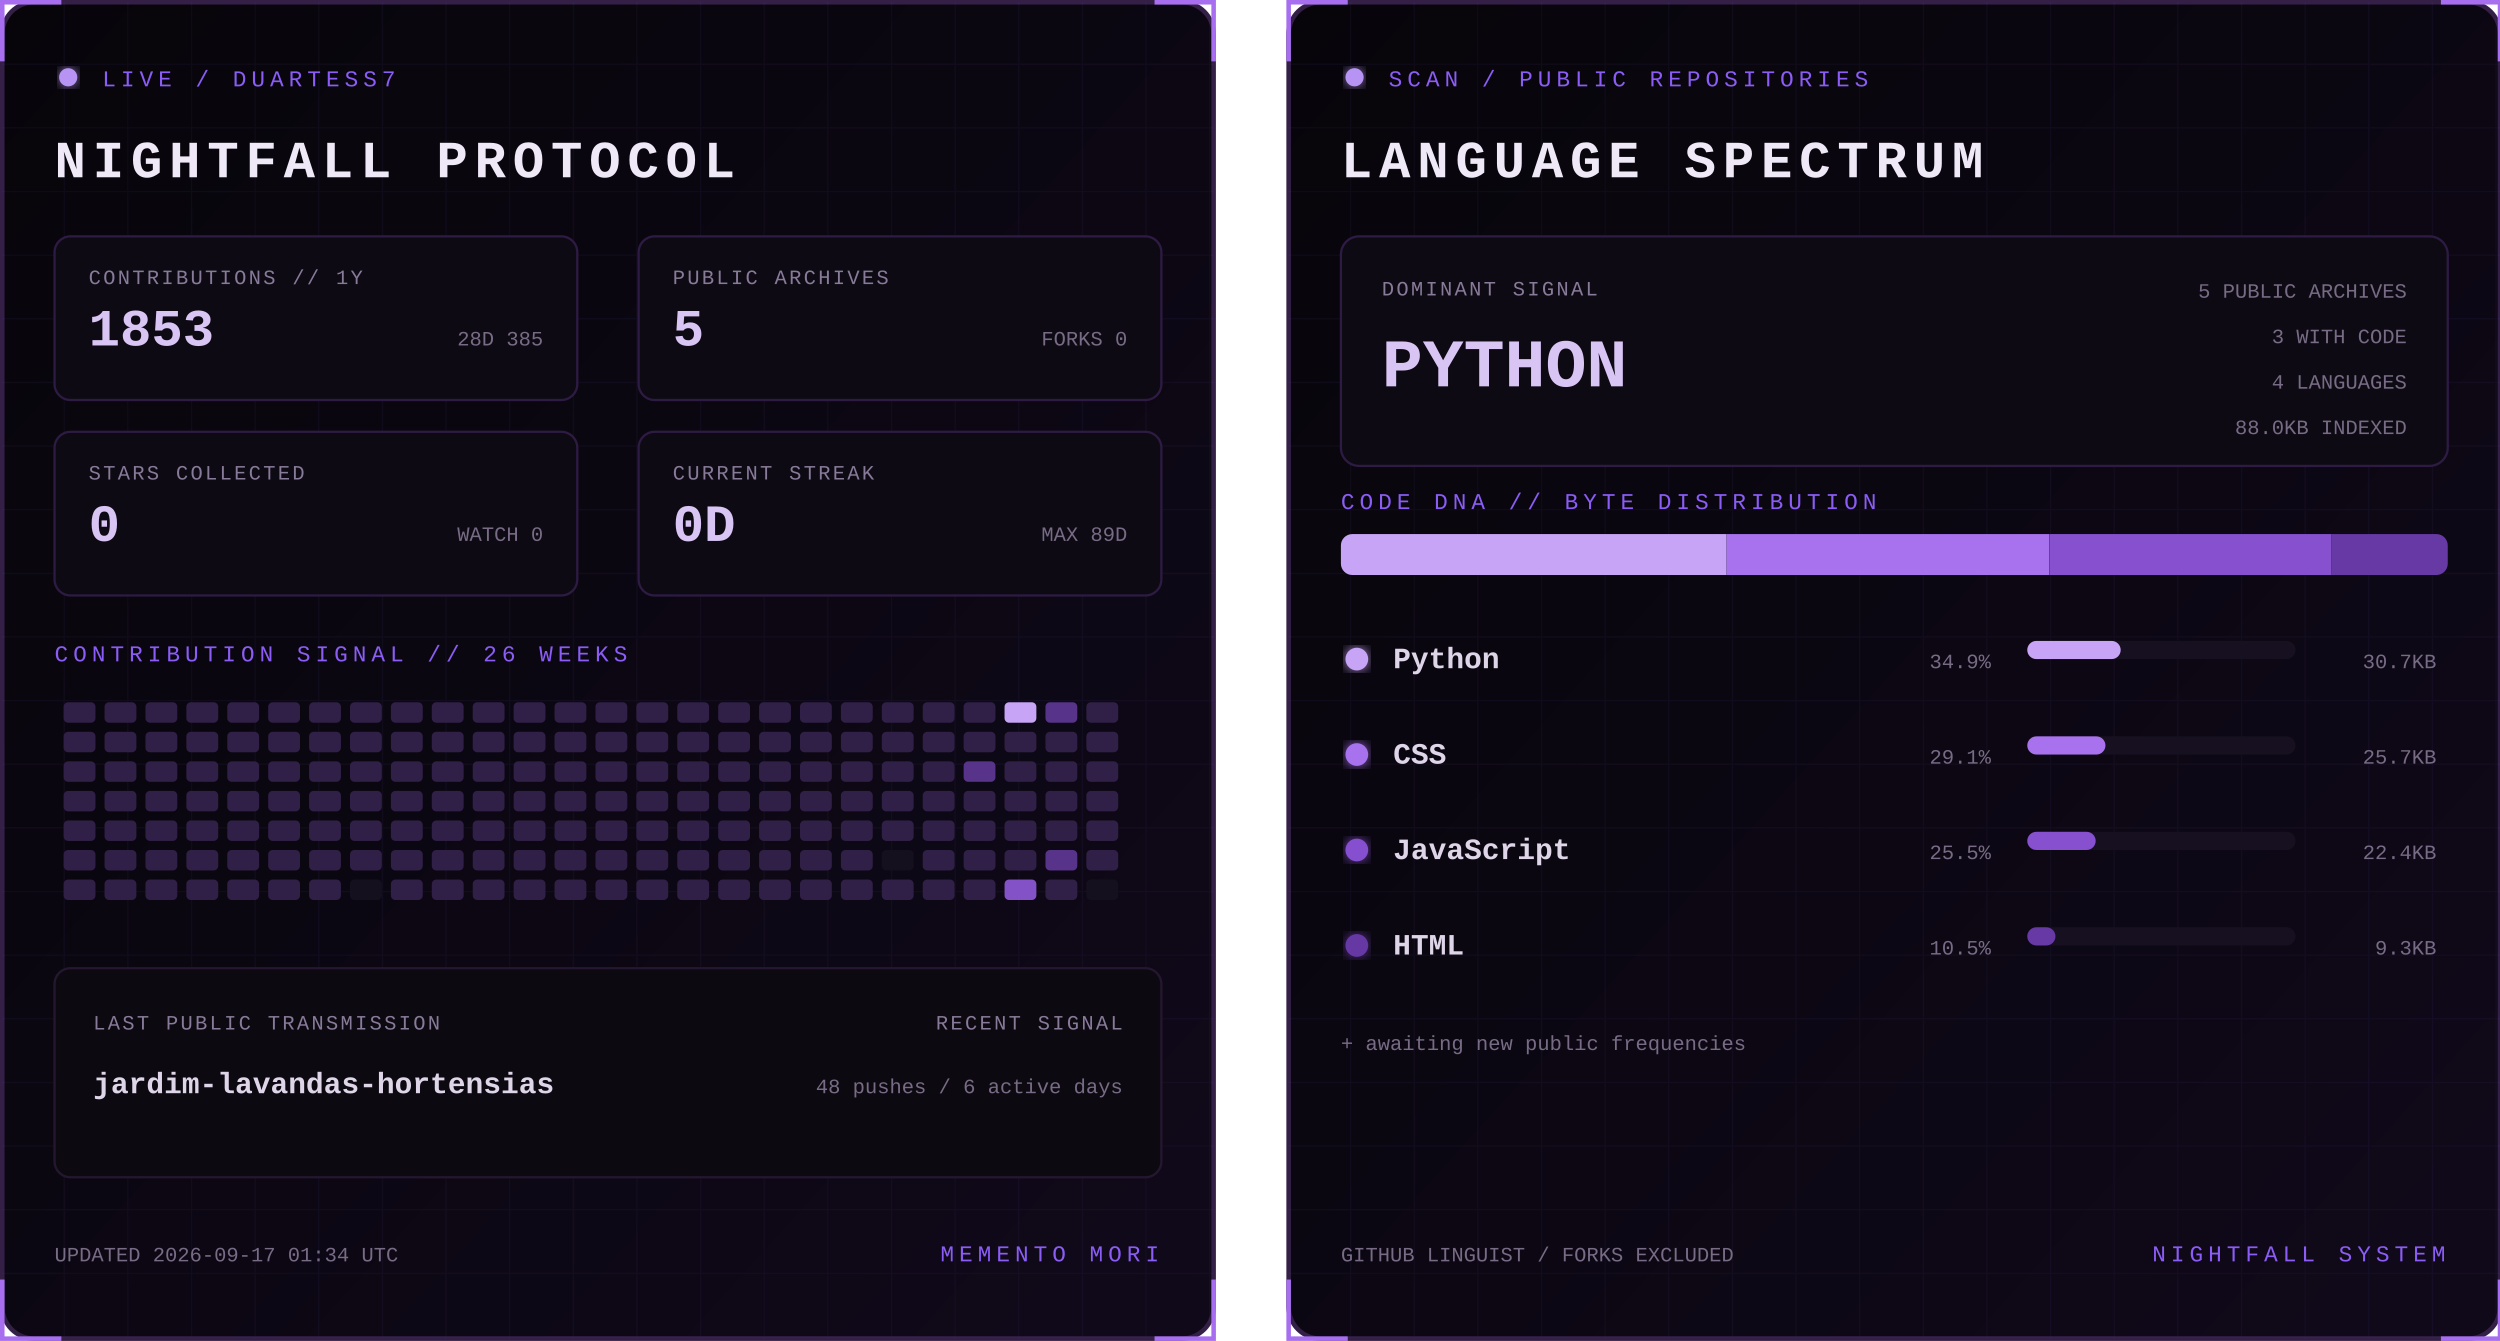
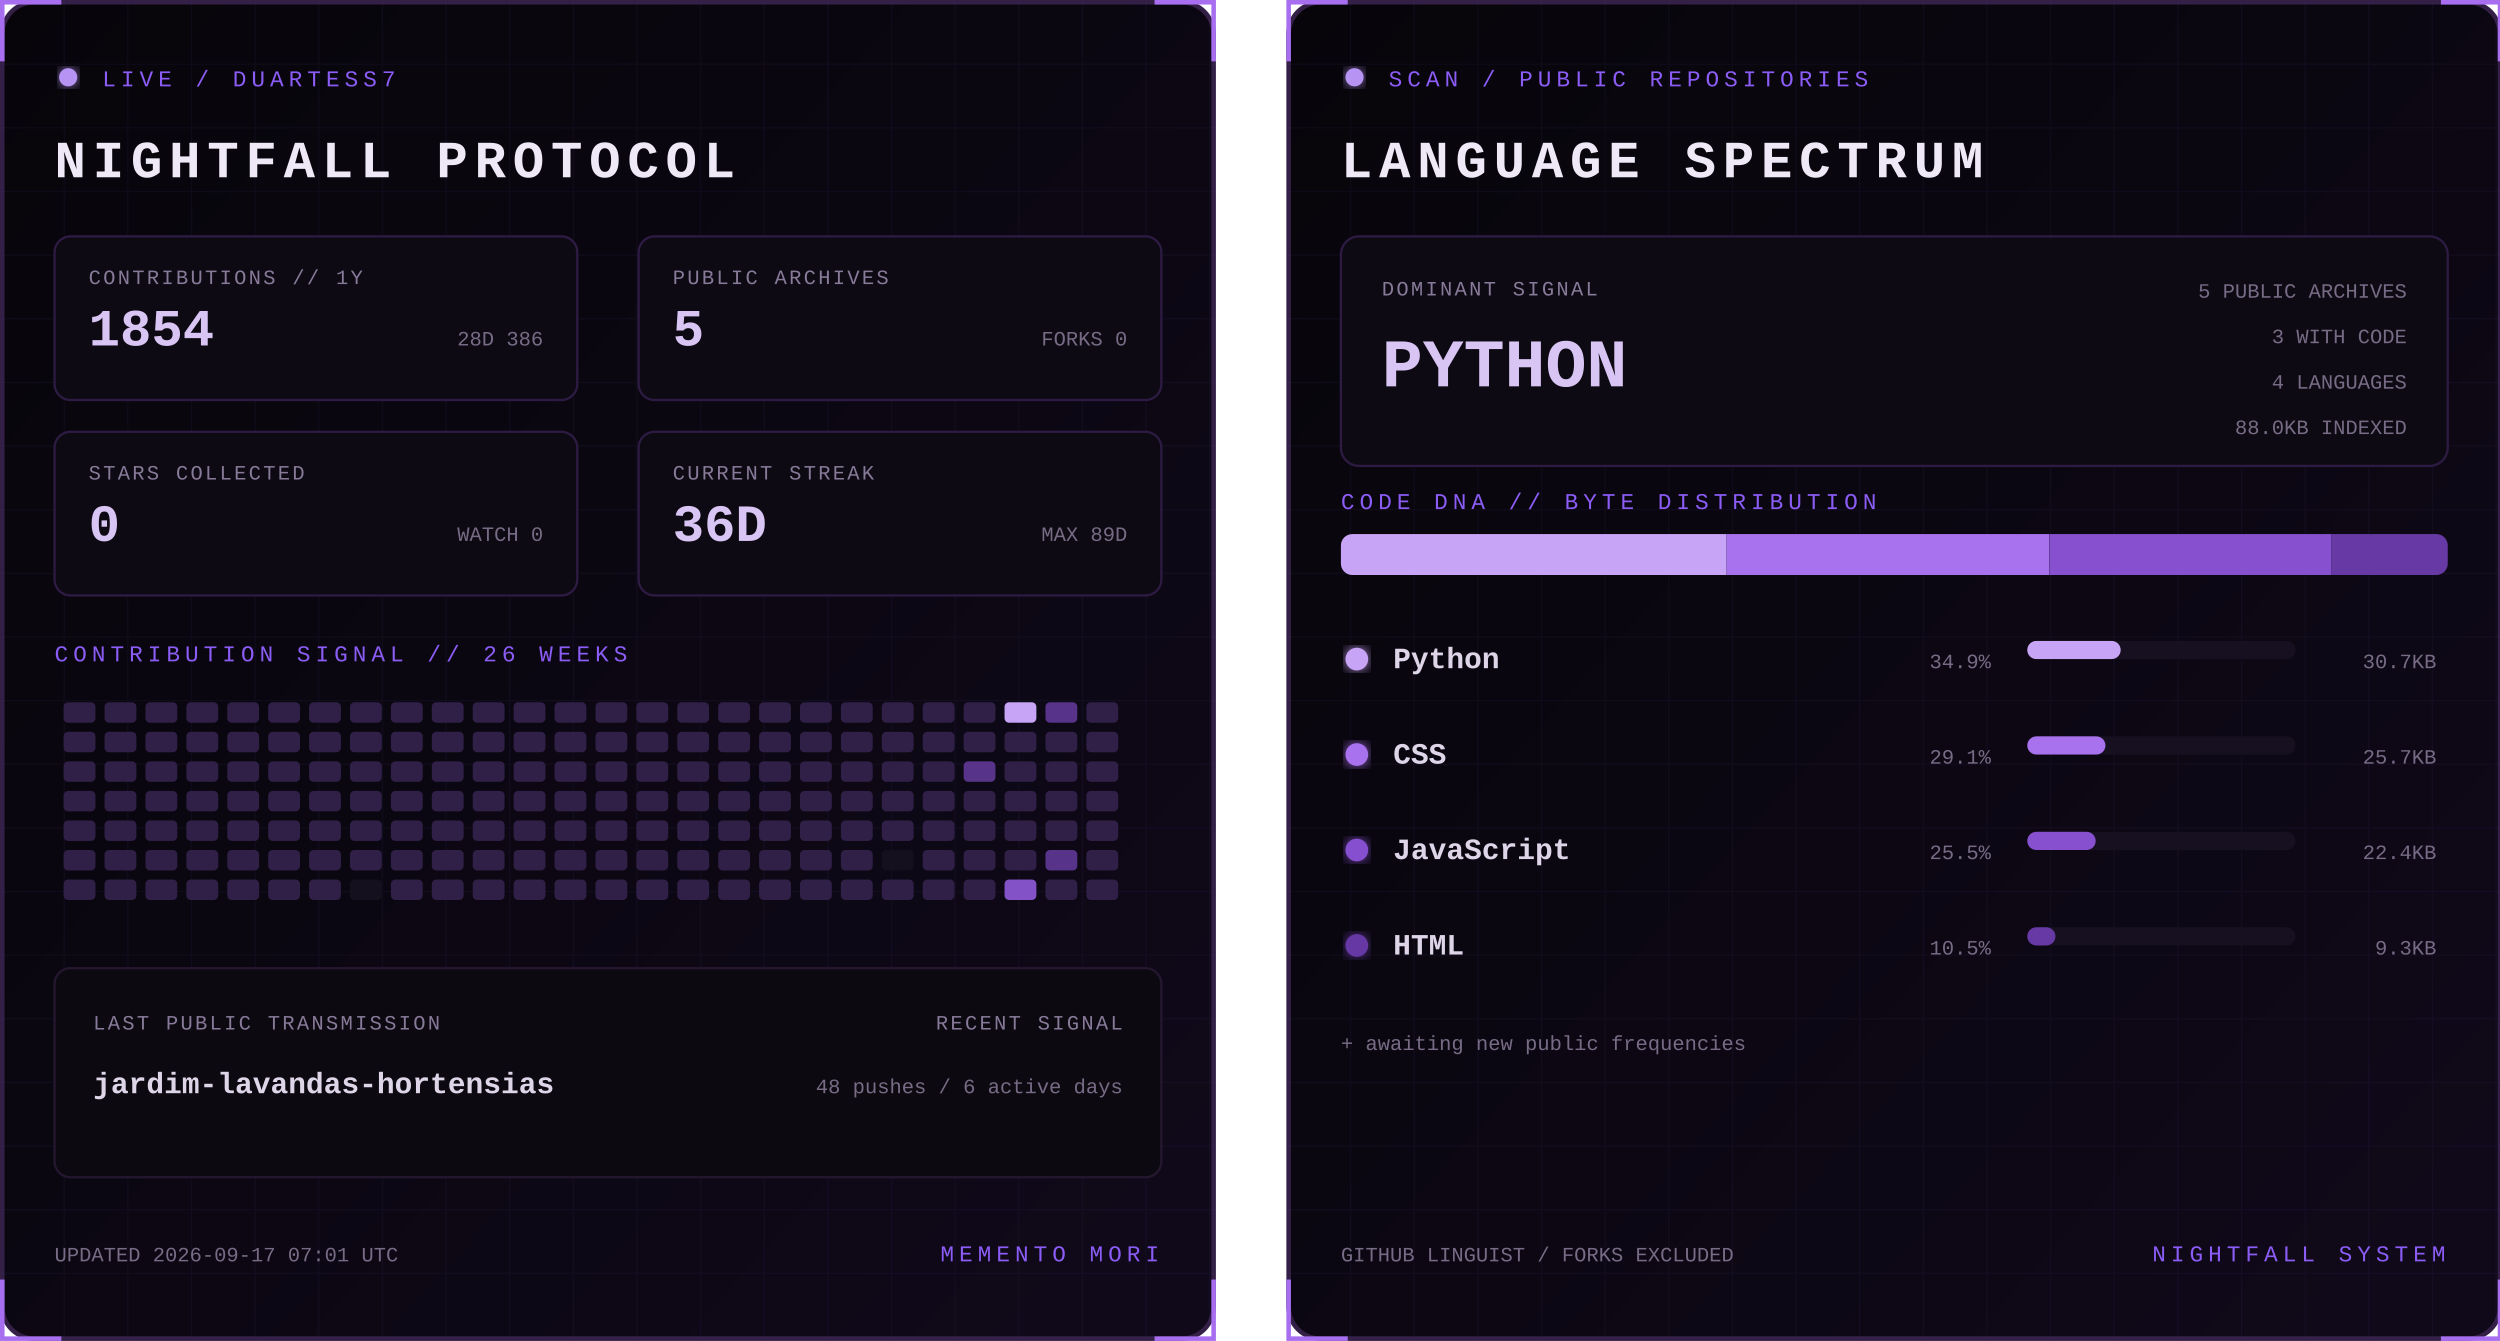
<svg xmlns="http://www.w3.org/2000/svg" width="1100" height="590" viewBox="0 0 1100 590" role="img" aria-labelledby="title desc">
  <defs>
    <linearGradient id="bg" x1="0" y1="0" x2="1" y2="1">
      <stop stop-color="#07050a" />
      <stop offset="1" stop-color="#10091a" />
    </linearGradient>
    <filter id="glow">
      <feGaussianBlur stdDeviation="3" result="b" />
      <feMerge>
        <feMergeNode in="b" />
        <feMergeNode in="SourceGraphic" />
      </feMerge>
    </filter>
    <pattern id="grid" width="28" height="28" patternUnits="userSpaceOnUse">
      <path d="M28 0H0V28" fill="none" stroke="#8b5cf6" stroke-opacity=".055" />
    </pattern>
    <clipPath id="dna">
      <rect x="24" y="235" width="487" height="18" rx="5" />
    </clipPath>
    <style>
      text { font-family: Consolas, 'Courier New', monospace; }
      .kicker { fill:#8b5cf6; font-size:10px; letter-spacing:2.2px; }
      .title { fill:#eee8f7; font-size:23px; font-weight:700; letter-spacing:3px; }
      .label { fill:#887a99; font-size:9px; letter-spacing:1px; }
      .stat { fill:#d8c5f4; font-size:23px; font-weight:700; }
      .detail,.pct { fill:#776b85; font-size:9px; }
      .lang { fill:#ded5e8; font-size:13px; font-weight:700; }
      .hero { fill:#d8c5f4; font-size:30px; font-weight:700; }
      .blink { animation:blink 1.6s step-end infinite; }
      @keyframes blink { 50% { opacity:.25 } }
    </style>
  </defs>
  <g>
    <rect x="1" y="1" width="533" height="588" rx="14" fill="url(#bg)" stroke="#342047" stroke-width="2" />
    <rect x="1" y="1" width="533" height="588" rx="14" fill="url(#grid)" />
    <path d="M27 1H1v26 M508 1h26v26 M534 563v26h-26 M27 589H1v-26" stroke="#a76ff0" stroke-width="2" fill="none" />
    <circle cx="30" cy="34" r="4" fill="#b794f4" filter="url(#glow)" class="blink" />
    <text x="45" y="38" class="kicker">LIVE / DUARTESS7</text>
    <text x="24" y="78" class="title">NIGHTFALL PROTOCOL</text>
    <g transform="translate(24 104)">
      <rect width="230" height="72" rx="7" fill="#0d0a13" stroke="#2d1b43" />
      <text x="15" y="21" class="label">CONTRIBUTIONS // 1Y</text>
-       <text x="15" y="48" class="stat">1853</text>
-       <text x="215" y="48" text-anchor="end" class="detail">28D 385</text>
+       <text x="15" y="48" class="stat">1854</text>
+       <text x="215" y="48" text-anchor="end" class="detail">28D 386</text>
    </g>
    <g transform="translate(281 104)">
      <rect width="230" height="72" rx="7" fill="#0d0a13" stroke="#2d1b43" />
      <text x="15" y="21" class="label">PUBLIC ARCHIVES</text>
      <text x="15" y="48" class="stat">5</text>
      <text x="215" y="48" text-anchor="end" class="detail">FORKS 0</text>
    </g>
    <g transform="translate(24 190)">
      <rect width="230" height="72" rx="7" fill="#0d0a13" stroke="#2d1b43" />
      <text x="15" y="21" class="label">STARS COLLECTED</text>
      <text x="15" y="48" class="stat">0</text>
      <text x="215" y="48" text-anchor="end" class="detail">WATCH 0</text>
    </g>
    <g transform="translate(281 190)">
      <rect width="230" height="72" rx="7" fill="#0d0a13" stroke="#2d1b43" />
      <text x="15" y="21" class="label">CURRENT STREAK</text>
-       <text x="15" y="48" class="stat">0D</text>
+       <text x="15" y="48" class="stat">36D</text>
      <text x="215" y="48" text-anchor="end" class="detail">MAX 89D</text>
    </g>
    <text x="24" y="291" class="kicker">CONTRIBUTION SIGNAL // 26 WEEKS</text>
    <g>
      <rect x="28" y="309" width="14" height="9" rx="2" fill="#302047" />
      <rect x="28" y="322" width="14" height="9" rx="2" fill="#302047" />
      <rect x="28" y="335" width="14" height="9" rx="2" fill="#302047" />
      <rect x="28" y="348" width="14" height="9" rx="2" fill="#302047" />
      <rect x="28" y="361" width="14" height="9" rx="2" fill="#302047" />
      <rect x="28" y="374" width="14" height="9" rx="2" fill="#302047" />
      <rect x="28" y="387" width="14" height="9" rx="2" fill="#302047" />
      <rect x="46" y="309" width="14" height="9" rx="2" fill="#302047" />
      <rect x="46" y="322" width="14" height="9" rx="2" fill="#302047" />
      <rect x="46" y="335" width="14" height="9" rx="2" fill="#302047" />
      <rect x="46" y="348" width="14" height="9" rx="2" fill="#302047" />
      <rect x="46" y="361" width="14" height="9" rx="2" fill="#302047" />
      <rect x="46" y="374" width="14" height="9" rx="2" fill="#302047" />
      <rect x="46" y="387" width="14" height="9" rx="2" fill="#302047" />
      <rect x="64" y="309" width="14" height="9" rx="2" fill="#302047" />
      <rect x="64" y="322" width="14" height="9" rx="2" fill="#302047" />
      <rect x="64" y="335" width="14" height="9" rx="2" fill="#302047" />
      <rect x="64" y="348" width="14" height="9" rx="2" fill="#302047" />
      <rect x="64" y="361" width="14" height="9" rx="2" fill="#302047" />
      <rect x="64" y="374" width="14" height="9" rx="2" fill="#302047" />
      <rect x="64" y="387" width="14" height="9" rx="2" fill="#302047" />
      <rect x="82" y="309" width="14" height="9" rx="2" fill="#302047" />
      <rect x="82" y="322" width="14" height="9" rx="2" fill="#302047" />
      <rect x="82" y="335" width="14" height="9" rx="2" fill="#302047" />
      <rect x="82" y="348" width="14" height="9" rx="2" fill="#302047" />
      <rect x="82" y="361" width="14" height="9" rx="2" fill="#302047" />
      <rect x="82" y="374" width="14" height="9" rx="2" fill="#302047" />
      <rect x="82" y="387" width="14" height="9" rx="2" fill="#302047" />
      <rect x="100" y="309" width="14" height="9" rx="2" fill="#302047" />
      <rect x="100" y="322" width="14" height="9" rx="2" fill="#302047" />
      <rect x="100" y="335" width="14" height="9" rx="2" fill="#302047" />
      <rect x="100" y="348" width="14" height="9" rx="2" fill="#302047" />
      <rect x="100" y="361" width="14" height="9" rx="2" fill="#302047" />
      <rect x="100" y="374" width="14" height="9" rx="2" fill="#302047" />
      <rect x="100" y="387" width="14" height="9" rx="2" fill="#302047" />
      <rect x="118" y="309" width="14" height="9" rx="2" fill="#302047" />
      <rect x="118" y="322" width="14" height="9" rx="2" fill="#302047" />
      <rect x="118" y="335" width="14" height="9" rx="2" fill="#302047" />
      <rect x="118" y="348" width="14" height="9" rx="2" fill="#302047" />
      <rect x="118" y="361" width="14" height="9" rx="2" fill="#302047" />
      <rect x="118" y="374" width="14" height="9" rx="2" fill="#302047" />
      <rect x="118" y="387" width="14" height="9" rx="2" fill="#302047" />
      <rect x="136" y="309" width="14" height="9" rx="2" fill="#302047" />
      <rect x="136" y="322" width="14" height="9" rx="2" fill="#302047" />
      <rect x="136" y="335" width="14" height="9" rx="2" fill="#302047" />
      <rect x="136" y="348" width="14" height="9" rx="2" fill="#302047" />
      <rect x="136" y="361" width="14" height="9" rx="2" fill="#302047" />
      <rect x="136" y="374" width="14" height="9" rx="2" fill="#302047" />
      <rect x="136" y="387" width="14" height="9" rx="2" fill="#302047" />
      <rect x="154" y="309" width="14" height="9" rx="2" fill="#302047" />
      <rect x="154" y="322" width="14" height="9" rx="2" fill="#302047" />
      <rect x="154" y="335" width="14" height="9" rx="2" fill="#302047" />
      <rect x="154" y="348" width="14" height="9" rx="2" fill="#302047" />
      <rect x="154" y="361" width="14" height="9" rx="2" fill="#302047" />
      <rect x="154" y="374" width="14" height="9" rx="2" fill="#302047" />
      <rect x="154" y="387" width="14" height="9" rx="2" fill="#15101d" />
      <rect x="172" y="309" width="14" height="9" rx="2" fill="#302047" />
      <rect x="172" y="322" width="14" height="9" rx="2" fill="#302047" />
      <rect x="172" y="335" width="14" height="9" rx="2" fill="#302047" />
      <rect x="172" y="348" width="14" height="9" rx="2" fill="#302047" />
      <rect x="172" y="361" width="14" height="9" rx="2" fill="#302047" />
      <rect x="172" y="374" width="14" height="9" rx="2" fill="#302047" />
      <rect x="172" y="387" width="14" height="9" rx="2" fill="#302047" />
      <rect x="190" y="309" width="14" height="9" rx="2" fill="#302047" />
      <rect x="190" y="322" width="14" height="9" rx="2" fill="#302047" />
      <rect x="190" y="335" width="14" height="9" rx="2" fill="#302047" />
      <rect x="190" y="348" width="14" height="9" rx="2" fill="#302047" />
      <rect x="190" y="361" width="14" height="9" rx="2" fill="#302047" />
      <rect x="190" y="374" width="14" height="9" rx="2" fill="#302047" />
      <rect x="190" y="387" width="14" height="9" rx="2" fill="#302047" />
      <rect x="208" y="309" width="14" height="9" rx="2" fill="#302047" />
      <rect x="208" y="322" width="14" height="9" rx="2" fill="#302047" />
      <rect x="208" y="335" width="14" height="9" rx="2" fill="#302047" />
      <rect x="208" y="348" width="14" height="9" rx="2" fill="#302047" />
      <rect x="208" y="361" width="14" height="9" rx="2" fill="#302047" />
      <rect x="208" y="374" width="14" height="9" rx="2" fill="#302047" />
      <rect x="208" y="387" width="14" height="9" rx="2" fill="#302047" />
      <rect x="226" y="309" width="14" height="9" rx="2" fill="#302047" />
      <rect x="226" y="322" width="14" height="9" rx="2" fill="#302047" />
      <rect x="226" y="335" width="14" height="9" rx="2" fill="#302047" />
      <rect x="226" y="348" width="14" height="9" rx="2" fill="#302047" />
      <rect x="226" y="361" width="14" height="9" rx="2" fill="#302047" />
      <rect x="226" y="374" width="14" height="9" rx="2" fill="#302047" />
      <rect x="226" y="387" width="14" height="9" rx="2" fill="#302047" />
      <rect x="244" y="309" width="14" height="9" rx="2" fill="#302047" />
      <rect x="244" y="322" width="14" height="9" rx="2" fill="#302047" />
      <rect x="244" y="335" width="14" height="9" rx="2" fill="#302047" />
      <rect x="244" y="348" width="14" height="9" rx="2" fill="#302047" />
      <rect x="244" y="361" width="14" height="9" rx="2" fill="#302047" />
      <rect x="244" y="374" width="14" height="9" rx="2" fill="#302047" />
      <rect x="244" y="387" width="14" height="9" rx="2" fill="#302047" />
      <rect x="262" y="309" width="14" height="9" rx="2" fill="#302047" />
      <rect x="262" y="322" width="14" height="9" rx="2" fill="#302047" />
      <rect x="262" y="335" width="14" height="9" rx="2" fill="#302047" />
      <rect x="262" y="348" width="14" height="9" rx="2" fill="#302047" />
      <rect x="262" y="361" width="14" height="9" rx="2" fill="#302047" />
      <rect x="262" y="374" width="14" height="9" rx="2" fill="#302047" />
      <rect x="262" y="387" width="14" height="9" rx="2" fill="#302047" />
      <rect x="280" y="309" width="14" height="9" rx="2" fill="#302047" />
      <rect x="280" y="322" width="14" height="9" rx="2" fill="#302047" />
      <rect x="280" y="335" width="14" height="9" rx="2" fill="#302047" />
      <rect x="280" y="348" width="14" height="9" rx="2" fill="#302047" />
      <rect x="280" y="361" width="14" height="9" rx="2" fill="#302047" />
      <rect x="280" y="374" width="14" height="9" rx="2" fill="#302047" />
      <rect x="280" y="387" width="14" height="9" rx="2" fill="#302047" />
      <rect x="298" y="309" width="14" height="9" rx="2" fill="#302047" />
      <rect x="298" y="322" width="14" height="9" rx="2" fill="#302047" />
      <rect x="298" y="335" width="14" height="9" rx="2" fill="#302047" />
      <rect x="298" y="348" width="14" height="9" rx="2" fill="#302047" />
      <rect x="298" y="361" width="14" height="9" rx="2" fill="#302047" />
      <rect x="298" y="374" width="14" height="9" rx="2" fill="#302047" />
      <rect x="298" y="387" width="14" height="9" rx="2" fill="#302047" />
      <rect x="316" y="309" width="14" height="9" rx="2" fill="#302047" />
      <rect x="316" y="322" width="14" height="9" rx="2" fill="#302047" />
      <rect x="316" y="335" width="14" height="9" rx="2" fill="#302047" />
      <rect x="316" y="348" width="14" height="9" rx="2" fill="#302047" />
      <rect x="316" y="361" width="14" height="9" rx="2" fill="#302047" />
      <rect x="316" y="374" width="14" height="9" rx="2" fill="#302047" />
      <rect x="316" y="387" width="14" height="9" rx="2" fill="#302047" />
      <rect x="334" y="309" width="14" height="9" rx="2" fill="#302047" />
      <rect x="334" y="322" width="14" height="9" rx="2" fill="#302047" />
      <rect x="334" y="335" width="14" height="9" rx="2" fill="#302047" />
      <rect x="334" y="348" width="14" height="9" rx="2" fill="#302047" />
      <rect x="334" y="361" width="14" height="9" rx="2" fill="#302047" />
      <rect x="334" y="374" width="14" height="9" rx="2" fill="#302047" />
      <rect x="334" y="387" width="14" height="9" rx="2" fill="#302047" />
      <rect x="352" y="309" width="14" height="9" rx="2" fill="#302047" />
      <rect x="352" y="322" width="14" height="9" rx="2" fill="#302047" />
      <rect x="352" y="335" width="14" height="9" rx="2" fill="#302047" />
      <rect x="352" y="348" width="14" height="9" rx="2" fill="#302047" />
      <rect x="352" y="361" width="14" height="9" rx="2" fill="#302047" />
      <rect x="352" y="374" width="14" height="9" rx="2" fill="#302047" />
      <rect x="352" y="387" width="14" height="9" rx="2" fill="#302047" />
      <rect x="370" y="309" width="14" height="9" rx="2" fill="#302047" />
      <rect x="370" y="322" width="14" height="9" rx="2" fill="#302047" />
      <rect x="370" y="335" width="14" height="9" rx="2" fill="#302047" />
      <rect x="370" y="348" width="14" height="9" rx="2" fill="#302047" />
      <rect x="370" y="361" width="14" height="9" rx="2" fill="#302047" />
      <rect x="370" y="374" width="14" height="9" rx="2" fill="#302047" />
      <rect x="370" y="387" width="14" height="9" rx="2" fill="#302047" />
      <rect x="388" y="309" width="14" height="9" rx="2" fill="#302047" />
      <rect x="388" y="322" width="14" height="9" rx="2" fill="#302047" />
      <rect x="388" y="335" width="14" height="9" rx="2" fill="#302047" />
      <rect x="388" y="348" width="14" height="9" rx="2" fill="#302047" />
      <rect x="388" y="361" width="14" height="9" rx="2" fill="#302047" />
      <rect x="388" y="374" width="14" height="9" rx="2" fill="#15101d" />
      <rect x="388" y="387" width="14" height="9" rx="2" fill="#302047" />
      <rect x="406" y="309" width="14" height="9" rx="2" fill="#302047" />
      <rect x="406" y="322" width="14" height="9" rx="2" fill="#302047" />
      <rect x="406" y="335" width="14" height="9" rx="2" fill="#302047" />
      <rect x="406" y="348" width="14" height="9" rx="2" fill="#302047" />
      <rect x="406" y="361" width="14" height="9" rx="2" fill="#302047" />
      <rect x="406" y="374" width="14" height="9" rx="2" fill="#302047" />
      <rect x="406" y="387" width="14" height="9" rx="2" fill="#302047" />
      <rect x="424" y="309" width="14" height="9" rx="2" fill="#302047" />
      <rect x="424" y="322" width="14" height="9" rx="2" fill="#302047" />
      <rect x="424" y="335" width="14" height="9" rx="2" fill="#57338a" />
      <rect x="424" y="348" width="14" height="9" rx="2" fill="#302047" />
      <rect x="424" y="361" width="14" height="9" rx="2" fill="#302047" />
      <rect x="424" y="374" width="14" height="9" rx="2" fill="#302047" />
      <rect x="424" y="387" width="14" height="9" rx="2" fill="#302047" />
      <rect x="442" y="309" width="14" height="9" rx="2" fill="#c7a4f6" />
      <rect x="442" y="322" width="14" height="9" rx="2" fill="#302047" />
      <rect x="442" y="335" width="14" height="9" rx="2" fill="#302047" />
      <rect x="442" y="348" width="14" height="9" rx="2" fill="#302047" />
      <rect x="442" y="361" width="14" height="9" rx="2" fill="#302047" />
      <rect x="442" y="374" width="14" height="9" rx="2" fill="#302047" />
      <rect x="442" y="387" width="14" height="9" rx="2" fill="#8452c7" />
      <rect x="460" y="309" width="14" height="9" rx="2" fill="#57338a" />
      <rect x="460" y="322" width="14" height="9" rx="2" fill="#302047" />
      <rect x="460" y="335" width="14" height="9" rx="2" fill="#302047" />
      <rect x="460" y="348" width="14" height="9" rx="2" fill="#302047" />
      <rect x="460" y="361" width="14" height="9" rx="2" fill="#302047" />
      <rect x="460" y="374" width="14" height="9" rx="2" fill="#57338a" />
      <rect x="460" y="387" width="14" height="9" rx="2" fill="#302047" />
      <rect x="478" y="309" width="14" height="9" rx="2" fill="#302047" />
      <rect x="478" y="322" width="14" height="9" rx="2" fill="#302047" />
      <rect x="478" y="335" width="14" height="9" rx="2" fill="#302047" />
      <rect x="478" y="348" width="14" height="9" rx="2" fill="#302047" />
      <rect x="478" y="361" width="14" height="9" rx="2" fill="#302047" />
      <rect x="478" y="374" width="14" height="9" rx="2" fill="#302047" />
-       <rect x="478" y="387" width="14" height="9" rx="2" fill="#15101d" />
+       <rect x="478" y="387" width="14" height="9" rx="2" fill="#302047" />
    </g>
    <rect x="24" y="426" width="487" height="92" rx="7" fill="#0c0911" stroke="#24172f" />
    <text x="41" y="453" class="label">LAST PUBLIC TRANSMISSION</text>
    <text x="41" y="481" class="lang">jardim-lavandas-hortensias</text>
    <text x="494" y="453" text-anchor="end" class="label">RECENT SIGNAL</text>
    <text x="494" y="481" text-anchor="end" class="detail">48 pushes / 6 active days</text>
-     <text x="24" y="555" class="detail">UPDATED 2026-09-17 01:34 UTC</text>
+     <text x="24" y="555" class="detail">UPDATED 2026-09-17 07:01 UTC</text>
    <text x="510" y="555" text-anchor="end" class="kicker">MEMENTO MORI</text>
  </g>
  <g transform="translate(566)">
    <rect x="1" y="1" width="533" height="588" rx="14" fill="url(#bg)" stroke="#342047" stroke-width="2" />
    <rect x="1" y="1" width="533" height="588" rx="14" fill="url(#grid)" />
    <path d="M27 1H1v26 M508 1h26v26 M534 563v26h-26 M27 589H1v-26" stroke="#a76ff0" stroke-width="2" fill="none" />
    <circle cx="30" cy="34" r="4" fill="#b794f4" filter="url(#glow)" class="blink" />
    <text x="45" y="38" class="kicker">SCAN / PUBLIC REPOSITORIES</text>
    <text x="24" y="78" class="title">LANGUAGE SPECTRUM</text>
    <rect x="24" y="104" width="487" height="101" rx="8" fill="#0d0a13" stroke="#2d1b43" />
    <text x="42" y="130" class="label">DOMINANT SIGNAL</text>
    <text x="42" y="170" class="hero">PYTHON</text>
    <text x="493" y="131" text-anchor="end" class="detail">5 PUBLIC ARCHIVES</text>
    <text x="493" y="151" text-anchor="end" class="detail">3 WITH CODE</text>
    <text x="493" y="171" text-anchor="end" class="detail">4 LANGUAGES</text>
    <text x="493" y="191" text-anchor="end" class="detail">88.0KB INDEXED</text>
    <text x="24" y="224" class="kicker">CODE DNA // BYTE DISTRIBUTION</text>
    <rect x="24" y="235" width="487" height="18" rx="5" fill="#171020" />
    <g clip-path="url(#dna)">
      <rect x="24.0" y="235" width="169.7" height="18" fill="#c7a4f6" />
      <rect x="193.7" y="235" width="141.9" height="18" fill="#a871ed" />
      <rect x="335.7" y="235" width="124.0" height="18" fill="#8650cf" />
      <rect x="459.7" y="235" width="51.3" height="18" fill="#6639a4" />
    </g>
    <circle cx="31" cy="290" r="5" fill="#c7a4f6" filter="url(#glow)" />
    <text x="47" y="294" class="lang">Python</text>
    <text x="310" y="294" text-anchor="end" class="pct">34.9%</text>
    <rect x="326" y="282" width="118" height="8" rx="4" fill="#171020" />
    <rect x="326" y="282" width="41.1" height="8" rx="4" fill="#c7a4f6" />
    <text x="506" y="294" text-anchor="end" class="detail">30.7KB</text>
    <circle cx="31" cy="332" r="5" fill="#a871ed" filter="url(#glow)" />
    <text x="47" y="336" class="lang">CSS</text>
    <text x="310" y="336" text-anchor="end" class="pct">29.1%</text>
    <rect x="326" y="324" width="118" height="8" rx="4" fill="#171020" />
    <rect x="326" y="324" width="34.4" height="8" rx="4" fill="#a871ed" />
    <text x="506" y="336" text-anchor="end" class="detail">25.7KB</text>
    <circle cx="31" cy="374" r="5" fill="#8650cf" filter="url(#glow)" />
    <text x="47" y="378" class="lang">JavaScript</text>
    <text x="310" y="378" text-anchor="end" class="pct">25.5%</text>
    <rect x="326" y="366" width="118" height="8" rx="4" fill="#171020" />
    <rect x="326" y="366" width="30.1" height="8" rx="4" fill="#8650cf" />
    <text x="506" y="378" text-anchor="end" class="detail">22.4KB</text>
    <circle cx="31" cy="416" r="5" fill="#6639a4" filter="url(#glow)" />
    <text x="47" y="420" class="lang">HTML</text>
    <text x="310" y="420" text-anchor="end" class="pct">10.5%</text>
    <rect x="326" y="408" width="118" height="8" rx="4" fill="#171020" />
    <rect x="326" y="408" width="12.4" height="8" rx="4" fill="#6639a4" />
    <text x="506" y="420" text-anchor="end" class="detail">9.3KB</text>
    <text x="24" y="462" class="detail">+ awaiting new public frequencies</text>
    <text x="24" y="555" class="detail">GITHUB LINGUIST / FORKS EXCLUDED</text>
    <text x="510" y="555" text-anchor="end" class="kicker">NIGHTFALL SYSTEM</text>
  </g>
</svg>
